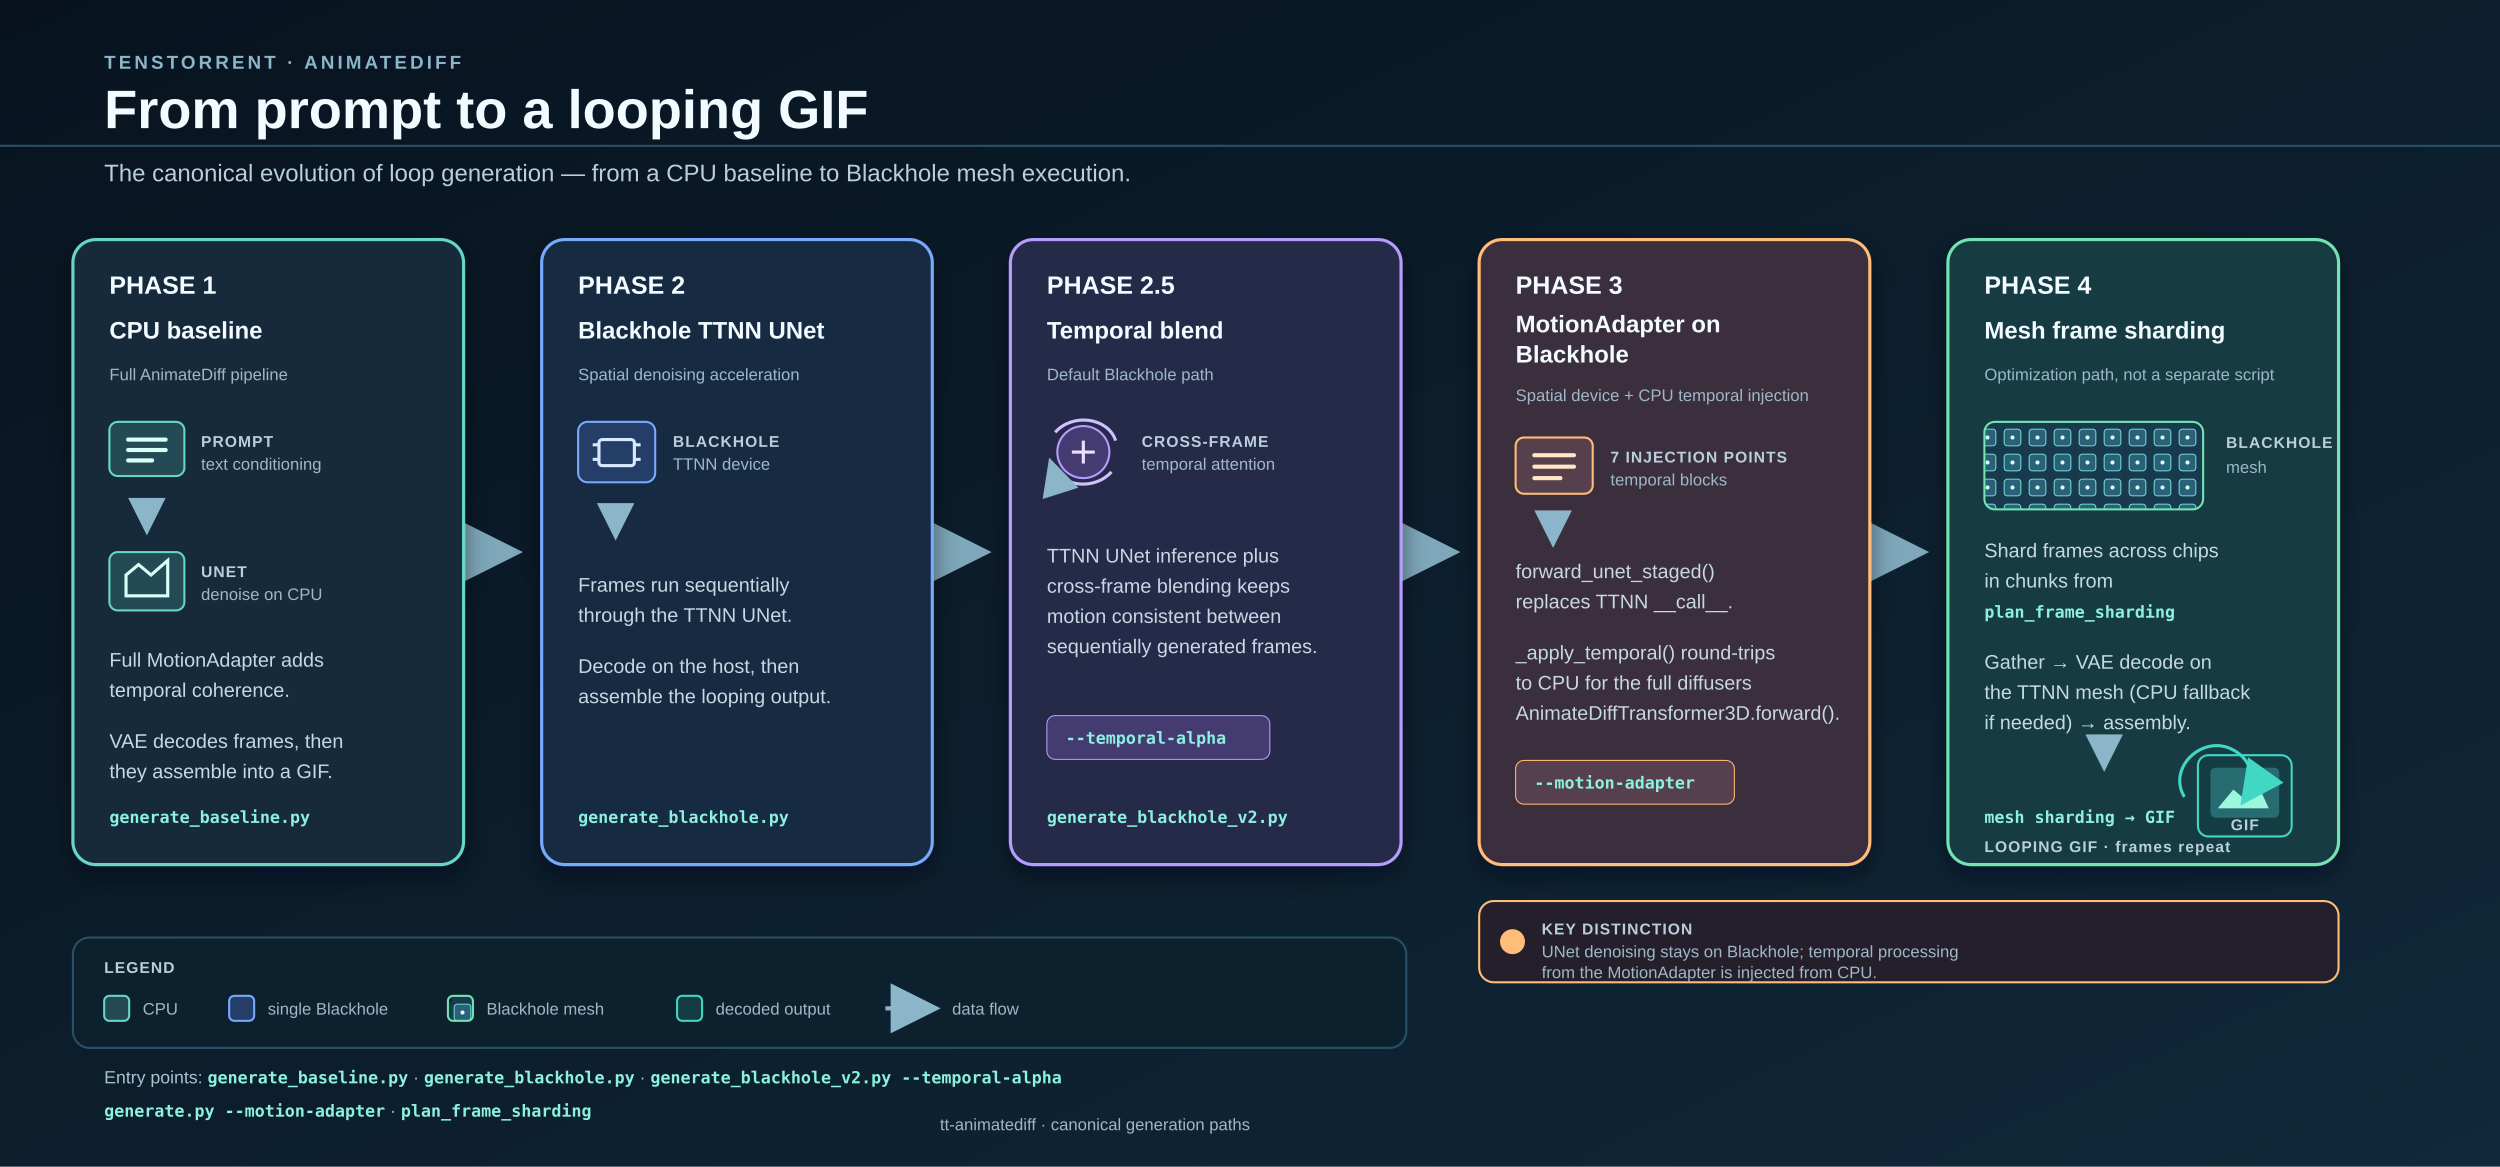
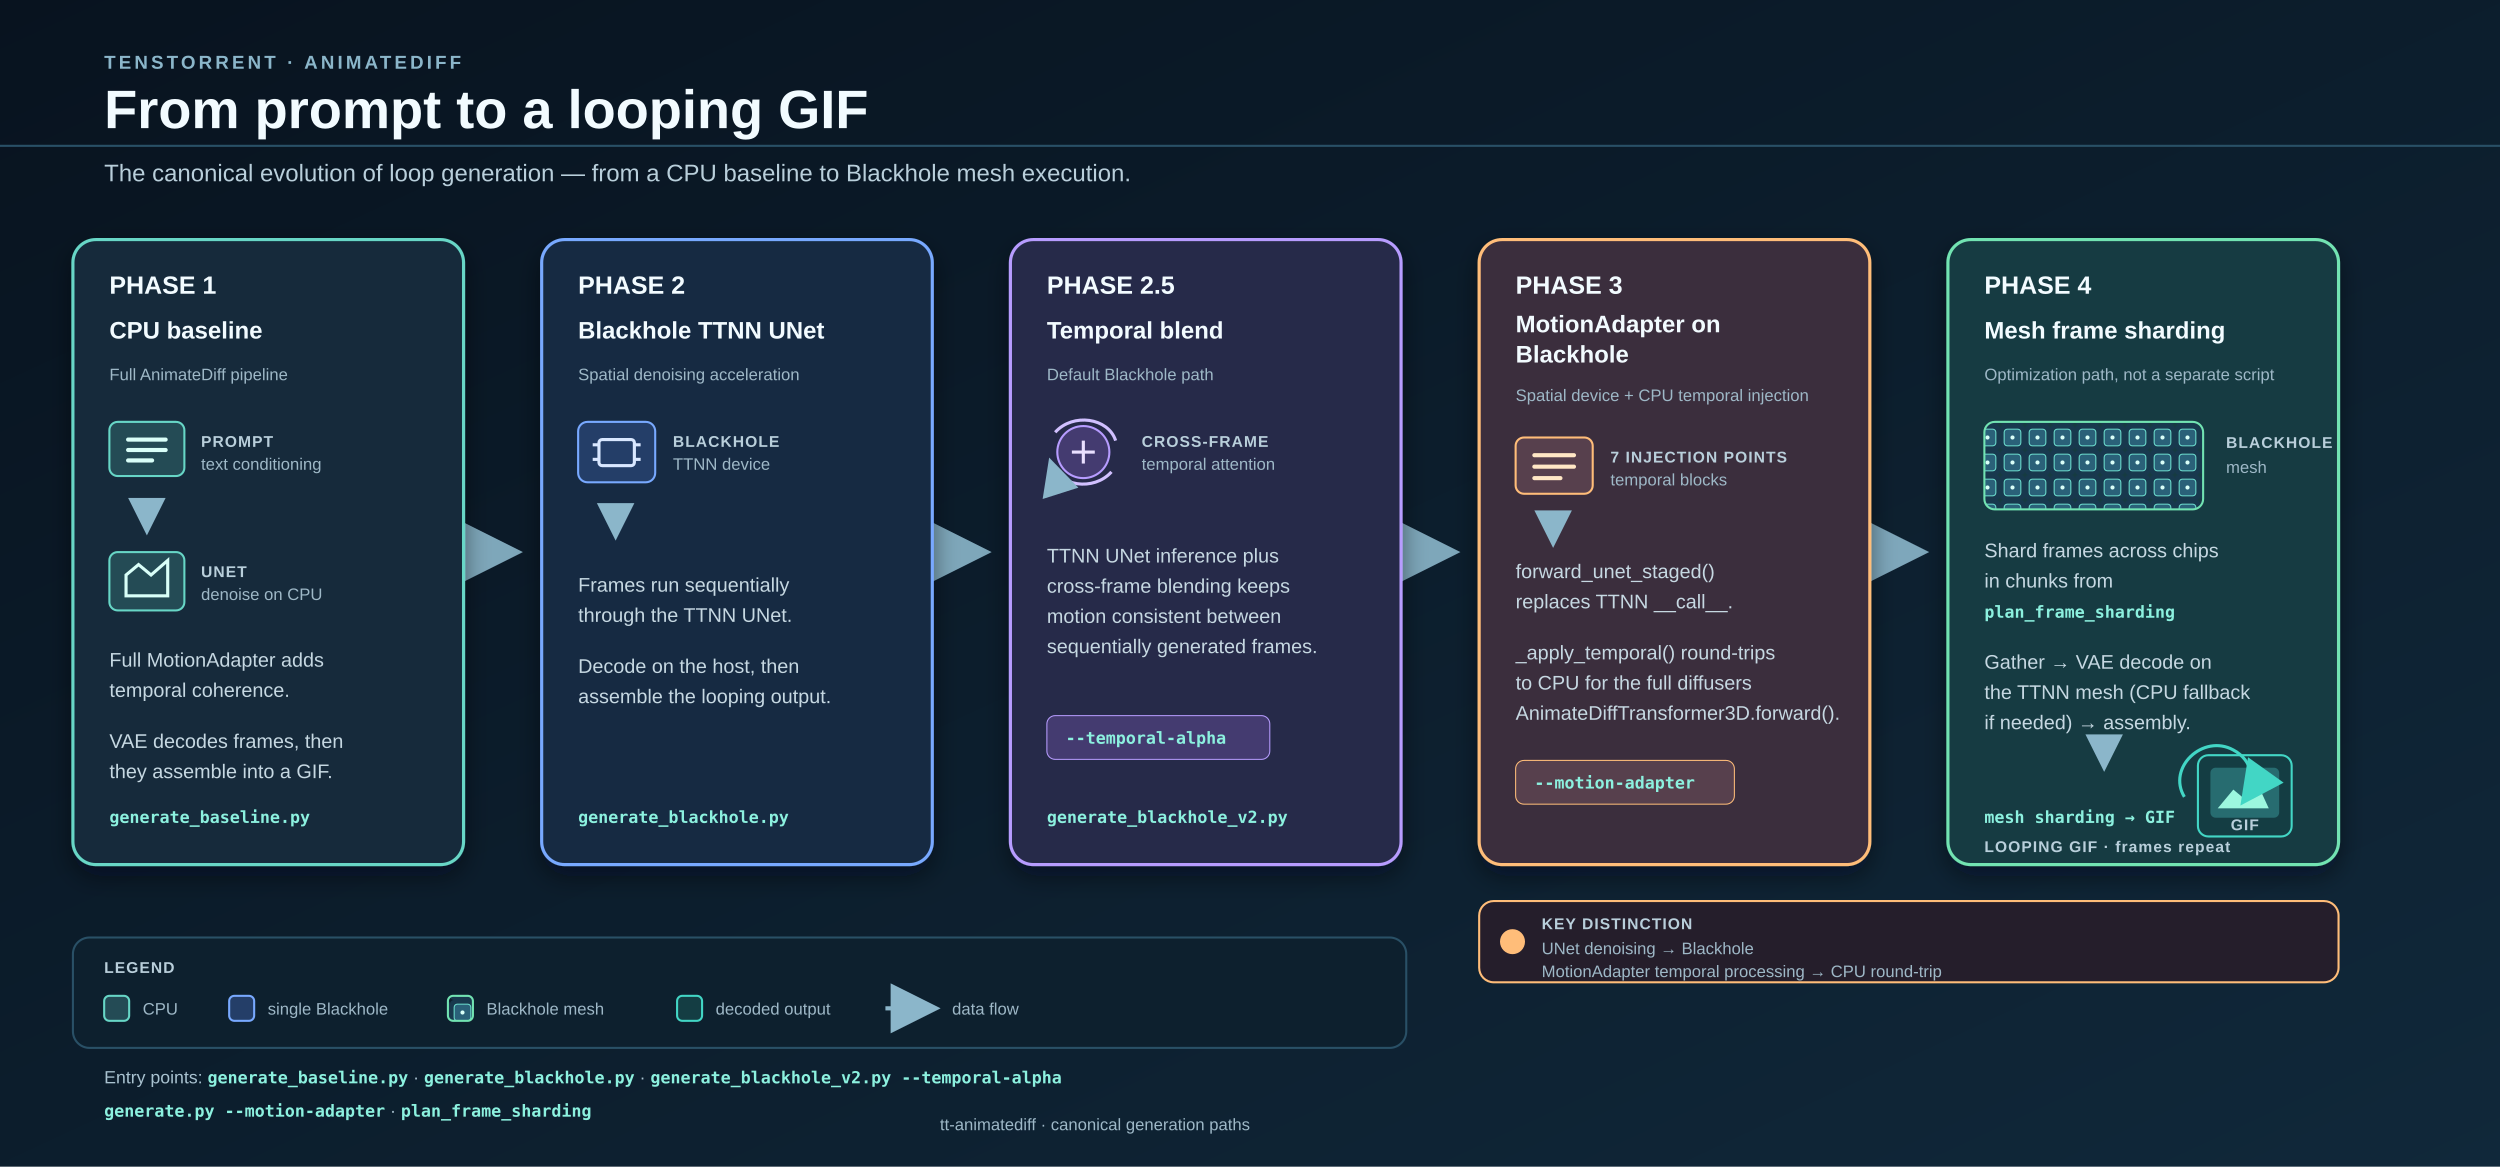
<svg xmlns="http://www.w3.org/2000/svg" width="2400" height="1120" viewBox="0 0 2400 1120" role="img" aria-labelledby="title desc">
  <defs>
    <linearGradient id="bg" x1="0" x2="1" y1="0" y2="1">
      <stop offset="0" stop-color="#08131f" />
      <stop offset="1" stop-color="#10283a" />
    </linearGradient>
    <linearGradient id="hero" x1="0" x2="1">
      <stop offset="0" stop-color="#42d6c5" />
      <stop offset="1" stop-color="#79a9ff" />
    </linearGradient>
    <filter id="shadow" x="-20%" y="-20%" width="140%" height="150%">
      <feDropShadow dx="0" dy="10" stdDeviation="12" flood-color="#020912" flood-opacity=".45" />
    </filter>
    <marker id="arrow" markerWidth="12" markerHeight="12" refX="10" refY="6" orient="auto">
      <path d="M0,0 L12,6 L0,12 Z" fill="#8bb6ca" />
    </marker>
    <marker id="loop-arrow" markerWidth="14" markerHeight="14" refX="11" refY="7" orient="auto">
      <path d="M0,0 L14,7 L0,14 Z" fill="#42d6c5" />
    </marker>
    <pattern id="mesh" width="24" height="24" patternUnits="userSpaceOnUse">
      <rect width="24" height="24" rx="4" fill="#18394e" />
      <rect x="4" y="4" width="16" height="16" rx="3" fill="#2a6179" stroke="#6de0d0" stroke-width="1" />
      <circle cx="12" cy="12" r="2" fill="#d9fff8" />
    </pattern>
    <style>
      .eyebrow { font: 700 18px 'Segoe UI', Arial, sans-serif; letter-spacing: 3px; text-transform: uppercase; fill: #8bb6ca; }
      .title { font: 800 52px 'Segoe UI', Arial, sans-serif; fill: #f2fbff; }
      .subtitle { font: 400 23px 'Segoe UI', Arial, sans-serif; fill: #b9cfdb; }
      .phase { font: 800 24px 'Segoe UI', Arial, sans-serif; fill: #f2fbff; }
      .card-title { font: 750 23px 'Segoe UI', Arial, sans-serif; fill: #f2fbff; }
      .body { font: 400 19px 'Segoe UI', Arial, sans-serif; fill: #c6d8e2; }
      .small { font: 400 16px 'Segoe UI', Arial, sans-serif; fill: #9eb8c7; }
      .code { font: 600 16px 'SFMono-Regular', Consolas, monospace; fill: #8cf1df; }
      .label { font: 700 15px 'Segoe UI', Arial, sans-serif; letter-spacing: 1px; fill: #b9cfdb; }
      .footer { font: 400 17px 'Segoe UI', Arial, sans-serif; fill: #a9c2d0; }
    </style>
  </defs>
  <rect width="2400" height="1120" fill="url(#bg)" />
  <path d="M0 140 H2400" stroke="#295066" stroke-width="2" />
  <text x="100" y="66" class="eyebrow">TENSTORRENT · ANIMATEDIFF</text>
  <text x="100" y="123" class="title">From prompt to a looping GIF</text>
  <text x="100" y="174" class="subtitle">The canonical evolution of loop generation — from a CPU baseline to Blackhole mesh execution.</text>
  <g fill="none" stroke="#8bb6ca" stroke-width="5" marker-end="url(#arrow)" opacity=".9">
    <path d="M445 530 H492" />
    <path d="M895 530 H942" />
    <path d="M1345 530 H1392" />
    <path d="M1795 530 H1842" />
  </g>
  <g filter="url(#shadow)">
    <rect x="70" y="230" width="375" height="600" rx="22" fill="#142b3b" stroke="#67d6c6" stroke-width="3" />
    <rect x="520" y="230" width="375" height="600" rx="22" fill="#172b43" stroke="#78a9ff" stroke-width="3" />
    <rect x="970" y="230" width="375" height="600" rx="22" fill="#272b48" stroke="#b79cff" stroke-width="3" />
    <rect x="1420" y="230" width="375" height="600" rx="22" fill="#3a2d3d" stroke="#ffbd79" stroke-width="3" />
    <rect x="1870" y="230" width="375" height="600" rx="22" fill="#183b42" stroke="#72e3b2" stroke-width="3" />
  </g>
  <text x="105" y="282" class="phase" fill="#67d6c6">PHASE 1</text>
  <text x="105" y="325" class="card-title">CPU baseline</text>
  <text x="105" y="365" class="small">Full AnimateDiff pipeline</text>
  <g transform="translate(105 405)">
    <rect width="72" height="52" rx="8" fill="#244b55" stroke="#67d6c6" stroke-width="2" />
    <path d="M18 17h36M18 27h36M18 37h23" stroke="#d9fff8" stroke-width="4" stroke-linecap="round" />
    <text x="88" y="24" class="label">PROMPT</text>
    <text x="88" y="46" class="small">text conditioning</text>
  </g>
  <path d="M141 480v28" stroke="#67d6c6" stroke-width="3" marker-end="url(#arrow)" />
  <g transform="translate(105 530)">
    <rect width="72" height="56" rx="8" fill="#244b55" stroke="#67d6c6" stroke-width="2" />
    <path d="M16 42V22l12-10 12 10 16-14v34z" fill="none" stroke="#d9fff8" stroke-width="3" />
    <text x="88" y="24" class="label">UNET</text>
    <text x="88" y="46" class="small">denoise on CPU</text>
  </g>
  <text x="105" y="640" class="body">Full MotionAdapter adds</text>
  <text x="105" y="669" class="body">temporal coherence.</text>
  <text x="105" y="718" class="body">VAE decodes frames, then</text>
  <text x="105" y="747" class="body">they assemble into a GIF.</text>
  <text x="105" y="790" class="code">generate_baseline.py</text>
  <text x="555" y="282" class="phase">PHASE 2</text>
  <text x="555" y="325" class="card-title">Blackhole TTNN UNet</text>
  <text x="555" y="365" class="small">Spatial denoising acceleration</text>
  <g transform="translate(555 405)">
    <rect width="74" height="58" rx="9" fill="#243e68" stroke="#78a9ff" stroke-width="2" />
    <rect x="20" y="17" width="34" height="25" rx="3" fill="none" stroke="#d9e7ff" stroke-width="3" />
    <path d="M14 22h6M54 22h6M14 36h6M54 36h6" stroke="#d9e7ff" stroke-width="3" />
    <text x="91" y="24" class="label">BLACKHOLE</text>
    <text x="91" y="46" class="small">TTNN device</text>
  </g>
  <path d="M591 485v28" stroke="#78a9ff" stroke-width="3" marker-end="url(#arrow)" />
  <text x="555" y="568" class="body">Frames run sequentially</text>
  <text x="555" y="597" class="body">through the TTNN UNet.</text>
  <text x="555" y="646" class="body">Decode on the host, then</text>
  <text x="555" y="675" class="body">assemble the looping output.</text>
  <text x="555" y="790" class="code">generate_blackhole.py</text>
  <text x="1005" y="282" class="phase">PHASE 2.5</text>
  <text x="1005" y="325" class="card-title">Temporal blend</text>
  <text x="1005" y="365" class="small">Default Blackhole path</text>
  <g transform="translate(1005 405)">
    <circle cx="35" cy="29" r="25" fill="#443b70" stroke="#b79cff" stroke-width="2" />
    <path d="M24 29h22M35 18v22" stroke="#eadfff" stroke-width="3" />
    <path d="M8 10c17-19 51-14 58 8M62 48c-17 19-51 14-58-8" fill="none" stroke="#d1c0ff" stroke-width="3" marker-end="url(#arrow)" />
    <text x="91" y="24" class="label">CROSS-FRAME</text>
    <text x="91" y="46" class="small">temporal attention</text>
  </g>
  <text x="1005" y="540" class="body">TTNN UNet inference plus</text>
  <text x="1005" y="569" class="body">cross-frame blending keeps</text>
  <text x="1005" y="598" class="body">motion consistent between</text>
  <text x="1005" y="627" class="body">sequentially generated frames.</text>
  <rect x="1005" y="687" width="214" height="42" rx="8" fill="#443b70" stroke="#b79cff" />
  <text x="1023" y="714" class="code">--temporal-alpha</text>
  <text x="1005" y="790" class="code">generate_blackhole_v2.py</text>
  <text x="1455" y="282" class="phase">PHASE 3</text>
  <text x="1455" y="319" class="card-title">MotionAdapter on</text>
  <text x="1455" y="348" class="card-title">Blackhole</text>
  <text x="1455" y="385" class="small">Spatial device + CPU temporal injection</text>
  <g transform="translate(1455 420)">
    <rect width="74" height="54" rx="8" fill="#57404d" stroke="#ffbd79" stroke-width="2" />
    <path d="M18 17h38M18 28h38M18 39h25" stroke="#ffe7c5" stroke-width="4" stroke-linecap="round" />
    <text x="91" y="24" class="label">7 INJECTION POINTS</text>
    <text x="91" y="46" class="small">temporal blocks</text>
  </g>
  <path d="M1491 495v25" stroke="#ffbd79" stroke-width="3" marker-end="url(#arrow)" />
  <text x="1455" y="555" class="body">forward_unet_staged()</text>
  <text x="1455" y="584" class="body">replaces TTNN __call__.</text>
  <text x="1455" y="633" class="body">_apply_temporal() round-trips</text>
  <text x="1455" y="662" class="body">to CPU for the full diffusers</text>
  <text x="1455" y="691" class="body">AnimateDiffTransformer3D.forward().</text>
  <rect x="1455" y="730" width="210" height="42" rx="8" fill="#57404d" stroke="#ffbd79" />
  <text x="1473" y="757" class="code">--motion-adapter</text>
  <text x="1905" y="282" class="phase">PHASE 4</text>
  <text x="1905" y="325" class="card-title">Mesh frame sharding</text>
  <text x="1905" y="365" class="small">Optimization path, not a separate script</text>
  <rect x="1905" y="405" width="210" height="84" rx="10" fill="url(#mesh)" stroke="#72e3b2" stroke-width="2" />
  <text x="2137" y="430" class="label">BLACKHOLE</text>
  <text x="2137" y="454" class="small">mesh</text>
  <text x="1905" y="535" class="body">Shard frames across chips</text>
  <text x="1905" y="564" class="body">in chunks from</text>
  <text x="1905" y="593" class="code">plan_frame_sharding</text>
  <text x="1905" y="642" class="body">Gather → VAE decode on</text>
  <text x="1905" y="671" class="body">the TTNN mesh (CPU fallback</text>
  <text x="1905" y="700" class="body">if needed) → assembly.</text>
  <path d="M2020 720v15" stroke="#72e3b2" stroke-width="3" marker-end="url(#arrow)" />
  <rect x="2110" y="725" width="90" height="78" rx="10" fill="#143d43" stroke="#42d6c5" stroke-width="2" />
  <rect x="2122" y="737" width="66" height="48" rx="5" fill="#276c70" />
  <path d="M2129 776l15-18 12 10 11-16 11 24z" fill="#9cf7df" />
  <text x="2155" y="797" text-anchor="middle" class="label">GIF</text>
  <path d="M2097 765c-17-28 18-61 47-45 19 10 22 32 12 46" fill="none" stroke="#42d6c5" stroke-width="3" marker-end="url(#loop-arrow)" />
  <text x="1905" y="790" class="code">mesh sharding → GIF</text>
  <text x="1905" y="818" class="label">LOOPING GIF · frames repeat</text>
  <rect x="1420" y="865" width="825" height="78" rx="14" fill="#251e2b" stroke="#ffbd79" stroke-width="2" />
  <circle cx="1452" cy="904" r="12" fill="#ffbd79" />
-   <text x="1480" y="897" class="label">KEY DISTINCTION</text>
-   <text x="1480" y="919" class="small">UNet denoising stays on Blackhole; temporal processing</text>
-   <text x="1480" y="939" class="small">from the MotionAdapter is injected from CPU.</text>
+   <text x="1480" y="892" class="label">KEY DISTINCTION</text>
+   <text x="1480" y="916" class="small">UNet denoising  →  Blackhole</text>
+   <text x="1480" y="938" class="small">MotionAdapter temporal processing  →  CPU round-trip</text>
  <rect x="70" y="900" width="1280" height="106" rx="16" fill="#0d202e" stroke="#295066" stroke-width="2" />
  <text x="100" y="934" class="label">LEGEND</text>
  <rect x="100" y="956" width="24" height="24" rx="5" fill="#244b55" stroke="#67d6c6" stroke-width="2" />
  <text x="137" y="974" class="small">CPU</text>
  <rect x="220" y="956" width="24" height="24" rx="5" fill="#243e68" stroke="#78a9ff" stroke-width="2" />
  <text x="257" y="974" class="small">single Blackhole</text>
  <rect x="430" y="956" width="24" height="24" rx="5" fill="url(#mesh)" stroke="#72e3b2" stroke-width="2" />
  <text x="467" y="974" class="small">Blackhole mesh</text>
  <rect x="650" y="956" width="24" height="24" rx="5" fill="#143d43" stroke="#42d6c5" stroke-width="2" />
  <text x="687" y="974" class="small">decoded output</text>
  <path d="M850 968h45" stroke="#8bb6ca" stroke-width="4" marker-end="url(#arrow)" />
  <text x="914" y="974" class="small">data flow</text>
  <text x="100" y="1040" class="footer">Entry points: <tspan class="code">generate_baseline.py</tspan> · <tspan class="code">generate_blackhole.py</tspan> · <tspan class="code">generate_blackhole_v2.py --temporal-alpha</tspan>
  </text>
  <text x="100" y="1072" class="footer">
    <tspan class="code">generate.py --motion-adapter</tspan> · <tspan class="code">plan_frame_sharding</tspan>
  </text>
  <text x="1200" y="1085" text-anchor="end" class="small">tt-animatediff · canonical generation paths</text>
</svg>
